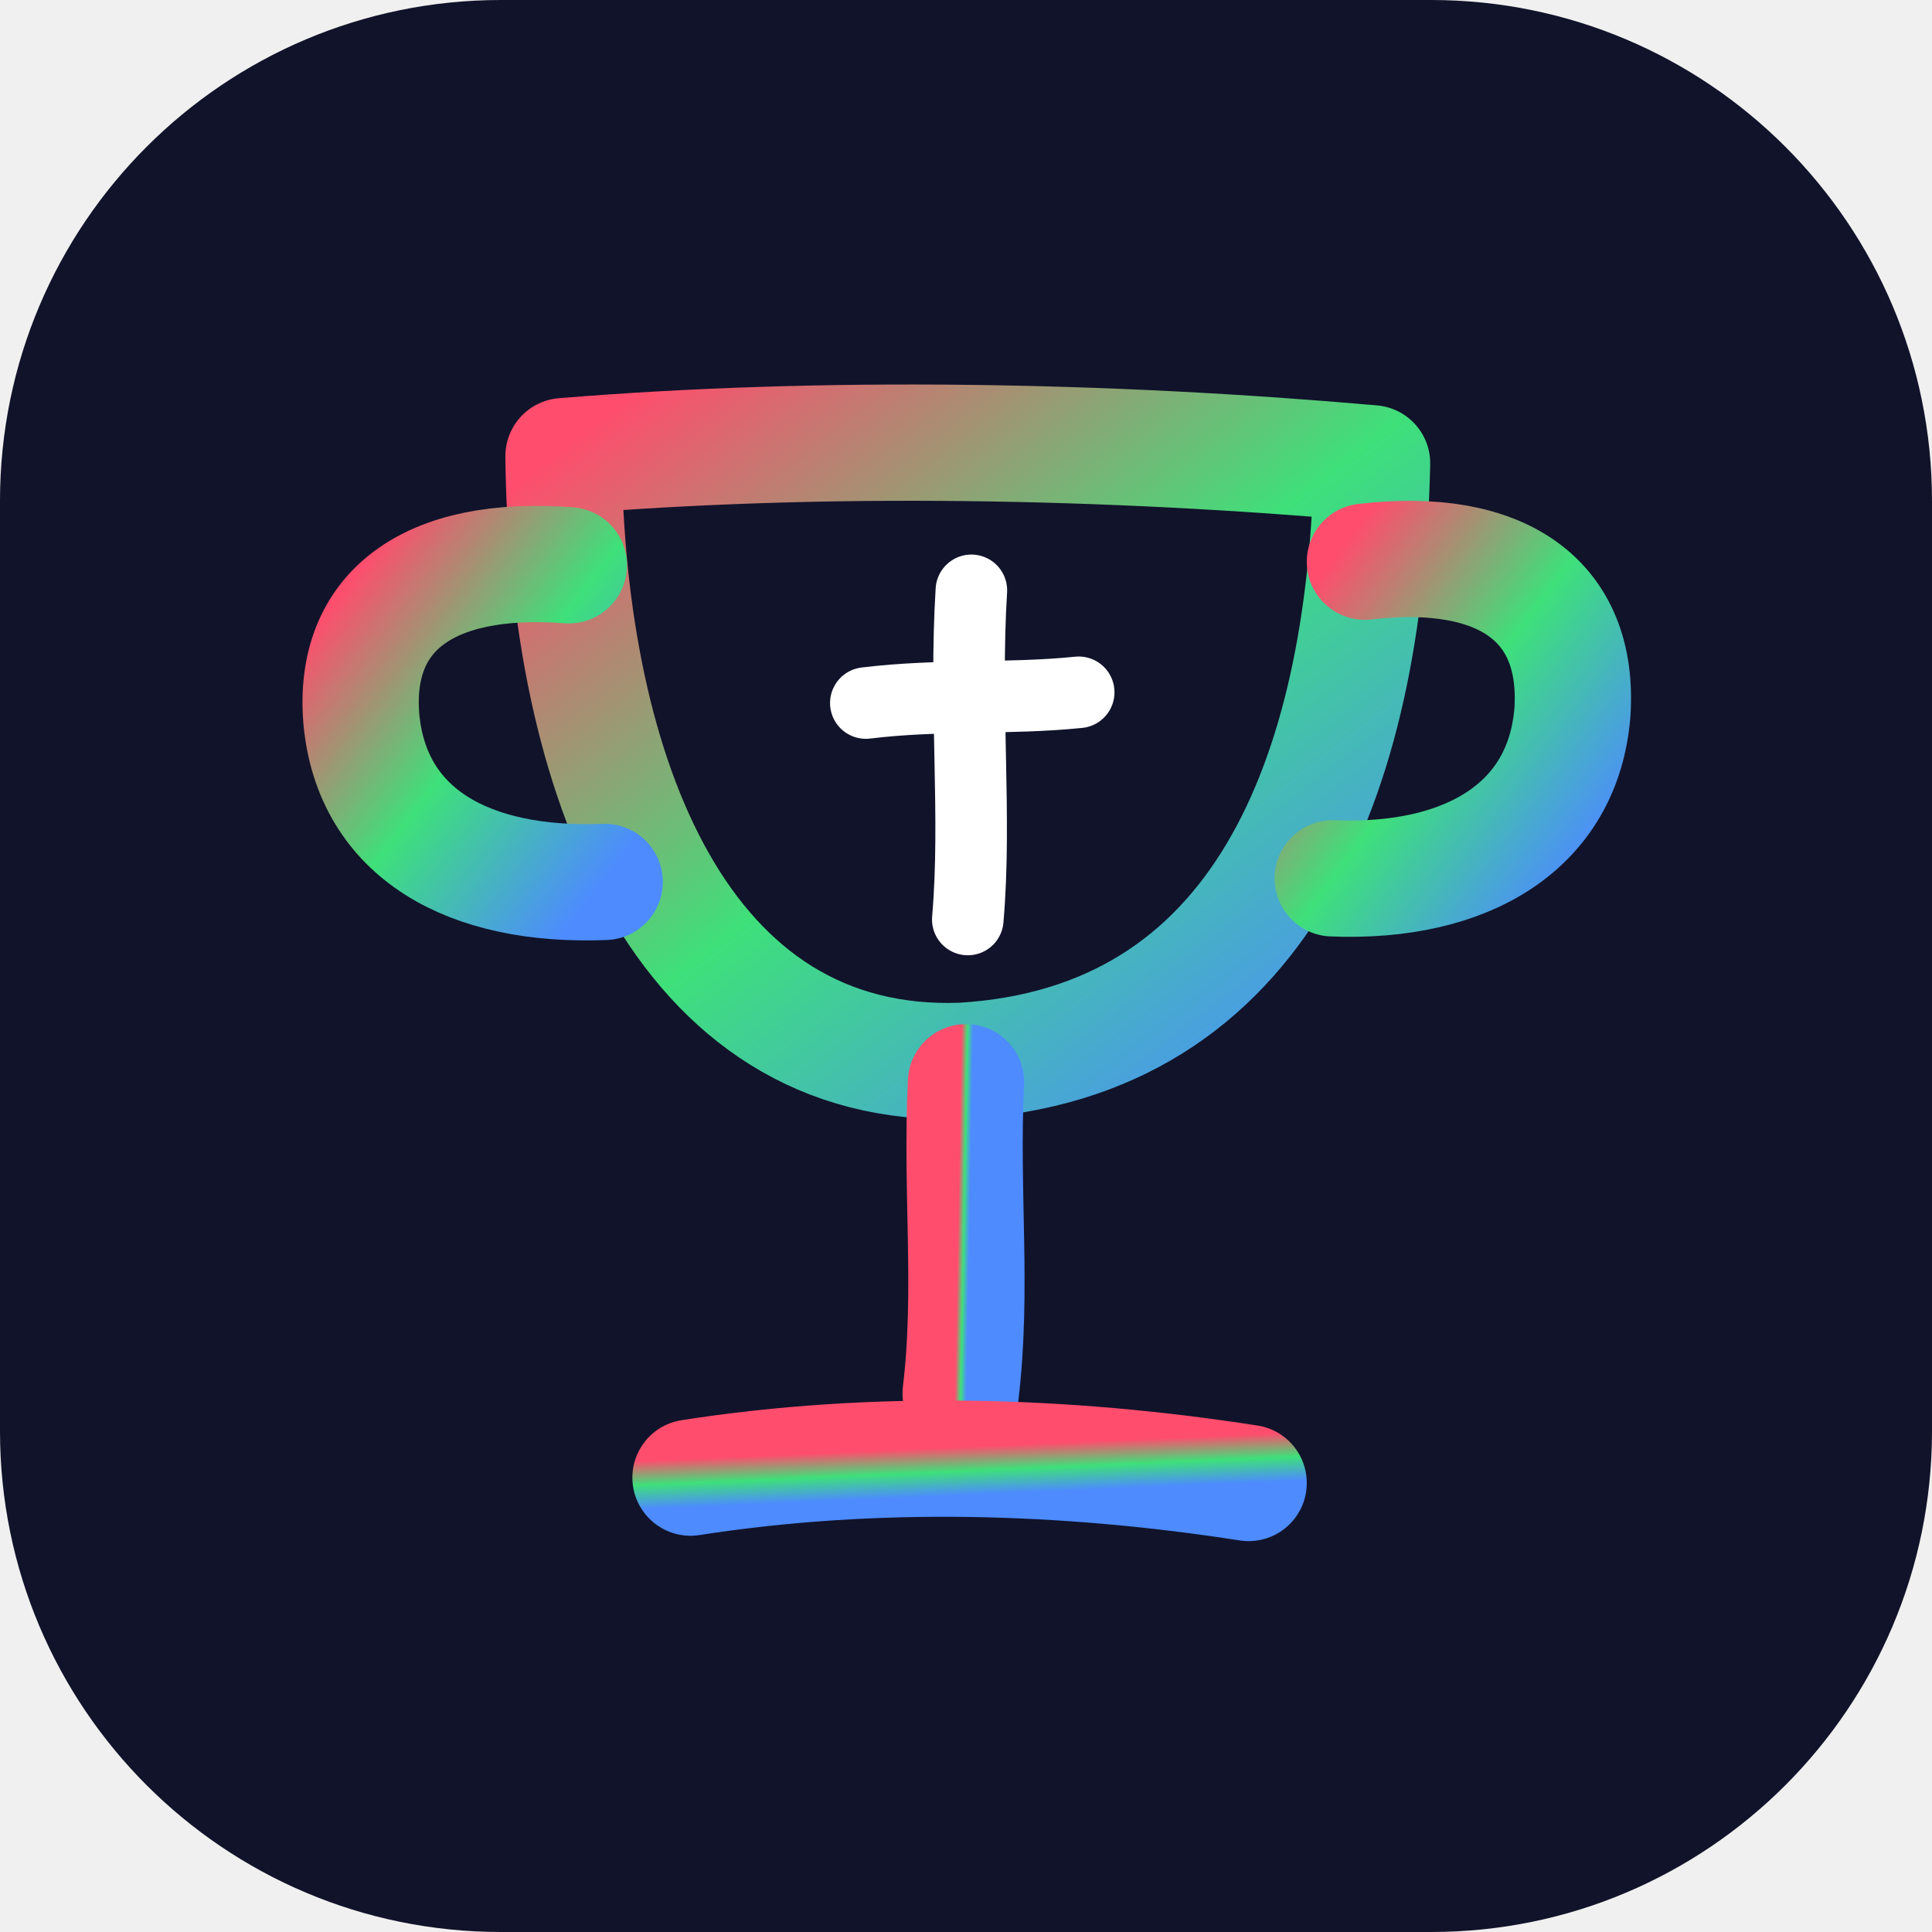
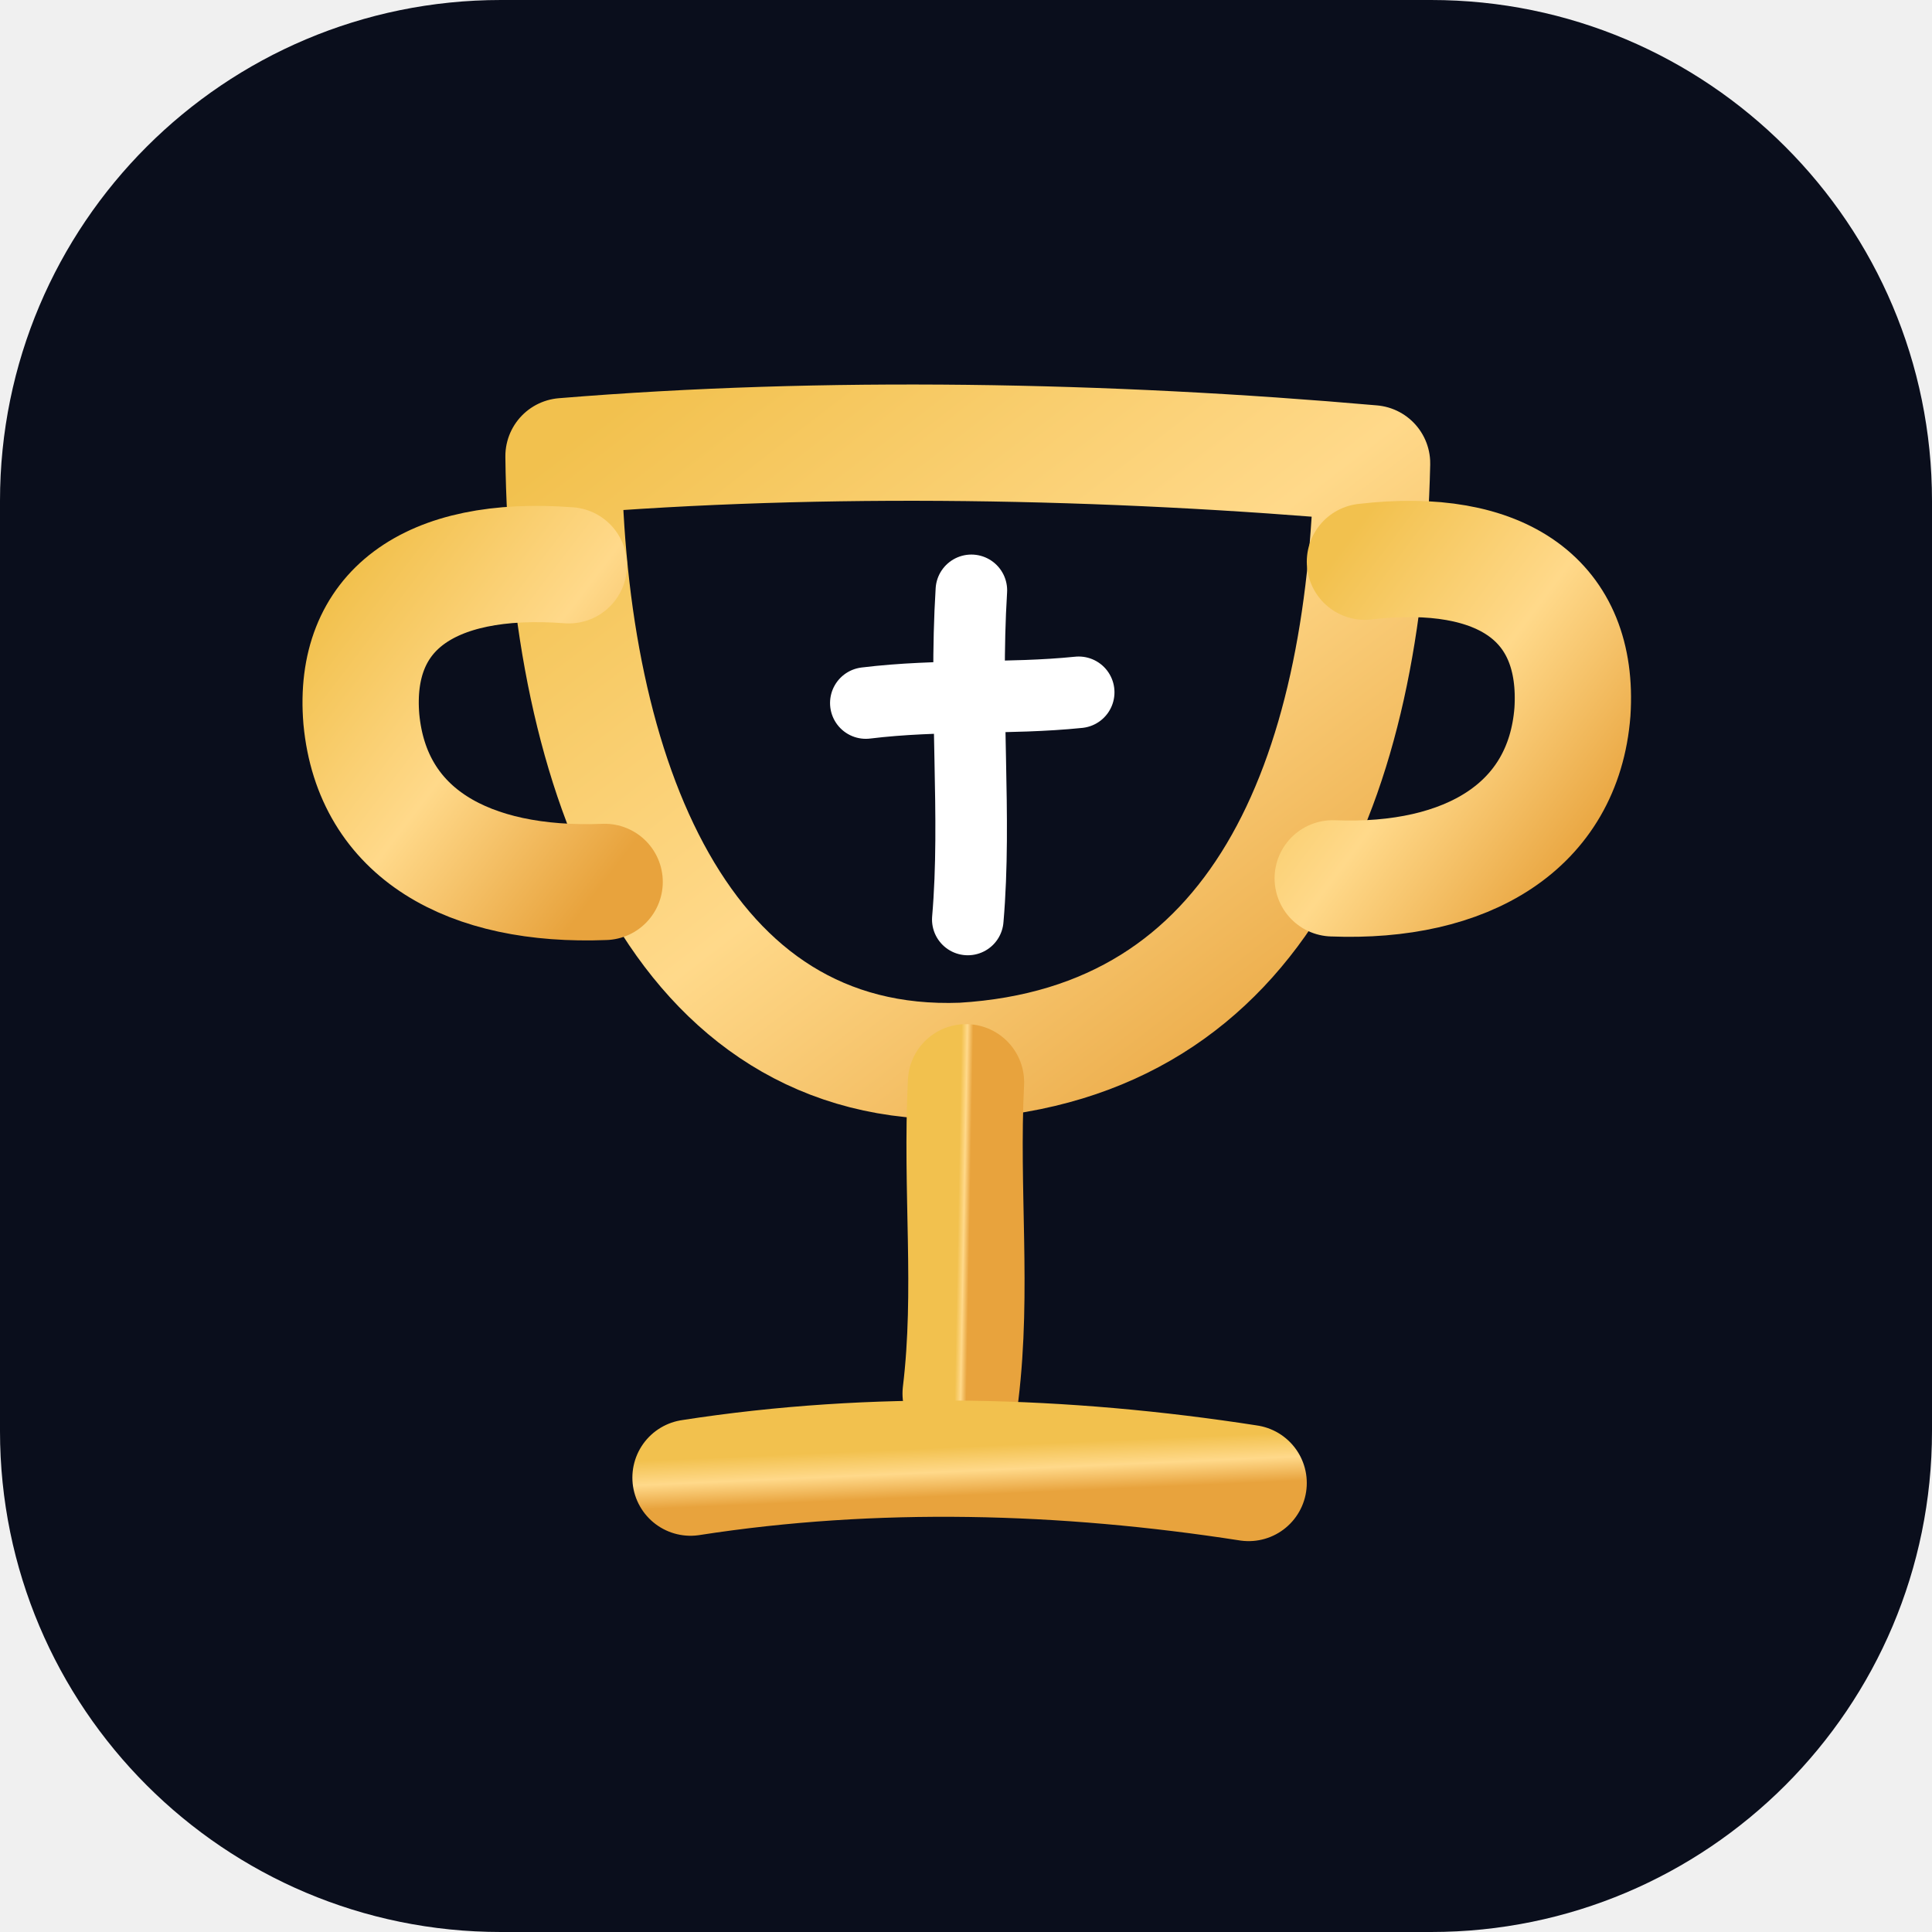
<svg xmlns="http://www.w3.org/2000/svg" viewBox="0 0 108 108">
  <defs>
-     <linearGradient id="rgb" x1="0" y1="0" x2="1" y2="1">
-       <stop offset="0" stop-color="#ff4d6d" />
-       <stop offset=".5" stop-color="#3ee07a" />
-       <stop offset="1" stop-color="#4d8bff" />
+     <linearGradient id="gold" x1="0" y1="0" x2="1" y2="1">
+       <stop offset="0" stop-color="#f2c14e" />
+       <stop offset=".5" stop-color="#ffd98a" />
+       <stop offset="1" stop-color="#e8a33d" />
    </linearGradient>
  </defs>
-   <rect width="108" height="108" rx="28" fill="#11132a" />
-   <g fill="none" stroke="url(#rgb)" stroke-width="6.5" stroke-linecap="round" stroke-linejoin="round">
+   <rect width="108" height="108" rx="28" fill="#0a0e1c" />
+   <g fill="none" stroke="url(#gold)" stroke-width="6.5" stroke-linecap="round" stroke-linejoin="round">
    <path d="M31.5 25.5c14.6-1.2 30.4-.9 45.2.4-.4 17.6-6.2 32.4-22.9 33.4C38 59.9 31.7 43.3 31.5 25.5Z" />
    <path d="M31.8 31.6c-7.9-.6-12.1 2.6-11.6 8.6.6 6.4 6 9.4 13.6 9.1" />
    <path d="M76.3 31.4c7.7-.9 12 2.2 11.6 8.4-.5 6.4-5.9 9.6-13.4 9.3" />
    <path d="M54 60.5c-.3 6.1.4 11.6-.3 17.4" />
    <path d="M38.6 82.6c10.3-1.6 20.9-1.3 31.2.3" />
  </g>
  <g fill="none" stroke="#ffffff" stroke-width="4" stroke-linecap="round">
    <path d="M54.3 33c-.4 6.5.3 12.6-.2 18.4" />
    <path d="M48.4 39.3c4.1-.5 8-.2 11.9-.6" />
  </g>
</svg>
